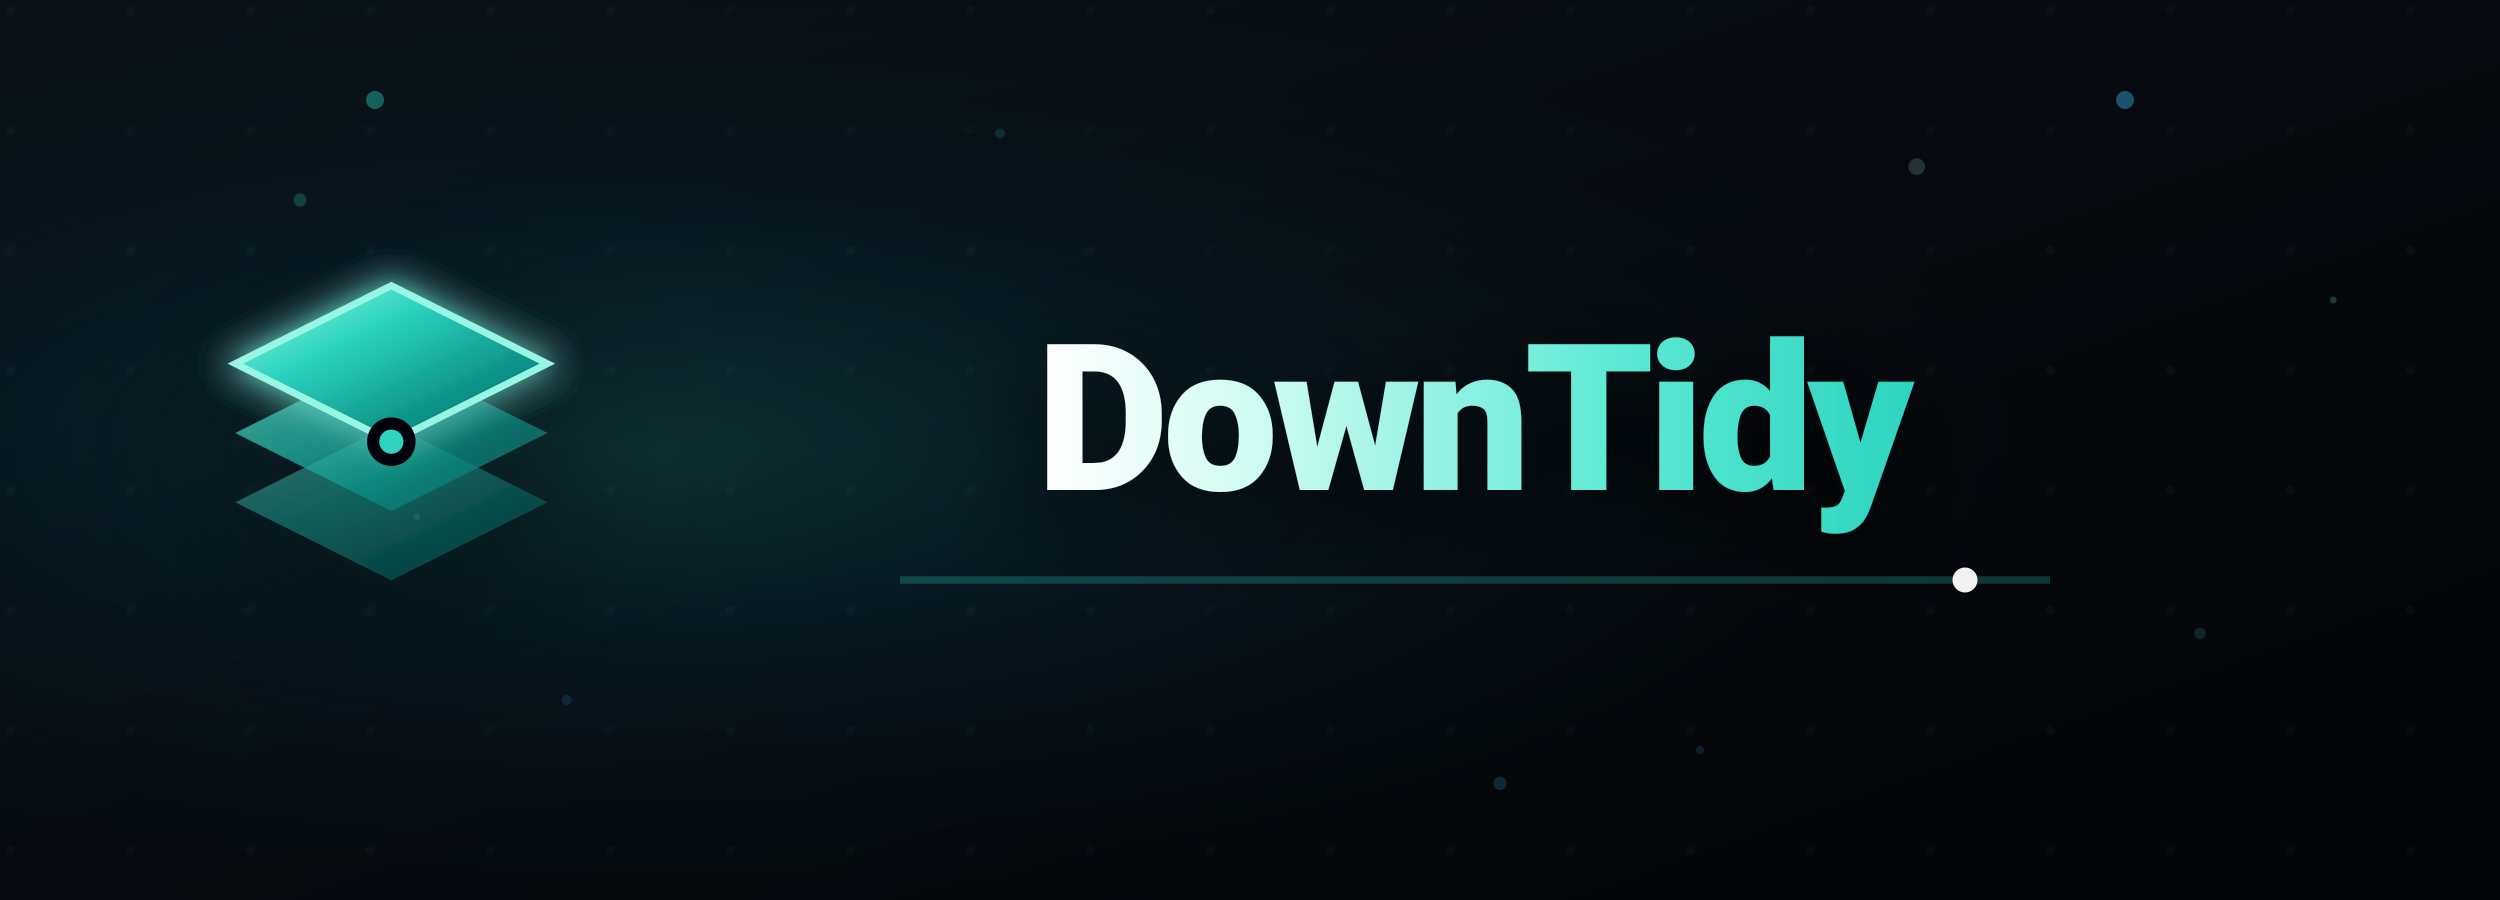
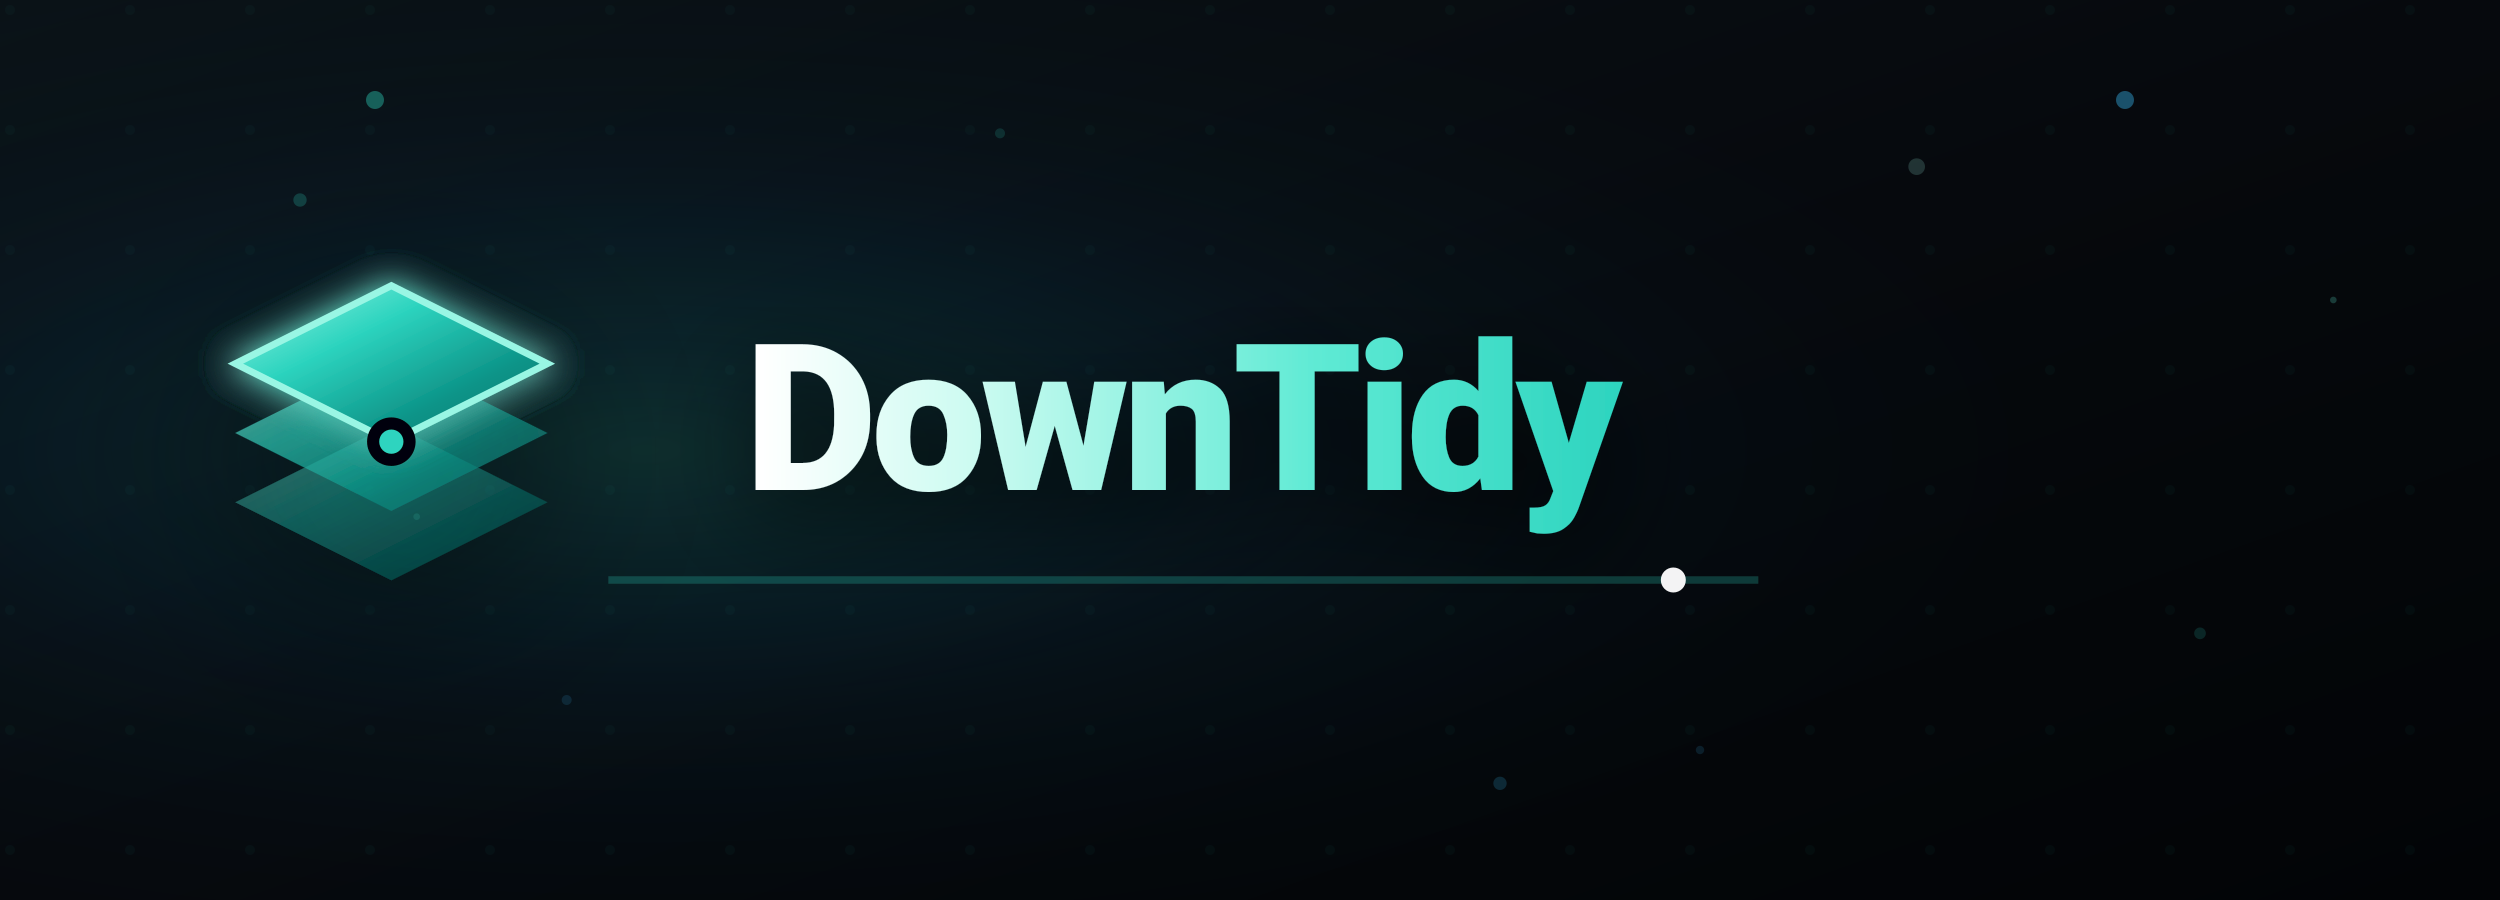
<svg xmlns="http://www.w3.org/2000/svg" width="1500" height="540" viewBox="0 0 1500 540">
  <defs>
    <linearGradient id="bgGrad" x1="0" y1="0" x2="1" y2="1">
      <stop offset="0%" stop-color="#0a1217" />
      <stop offset="50%" stop-color="#06090d" />
      <stop offset="100%" stop-color="#020406" />
    </linearGradient>
    <radialGradient id="ambientGlow" cx="26%" cy="50%" r="60%">
      <stop offset="0%" stop-color="#2dd4bf" stop-opacity="0.18" />
      <stop offset="50%" stop-color="#0ea5e9" stop-opacity="0.05" />
      <stop offset="100%" stop-color="#020406" stop-opacity="0" />
    </radialGradient>
    <linearGradient id="markGrad" x1="0" y1="0" x2="1" y2="1">
      <stop offset="0%" stop-color="#99f6e4" />
      <stop offset="35%" stop-color="#2dd4bf" />
      <stop offset="70%" stop-color="#0d9488" />
      <stop offset="100%" stop-color="#0f766e" />
    </linearGradient>
    <linearGradient id="textGrad" x1="0" y1="0" x2="1" y2="0">
      <stop offset="0%" stop-color="#ffffff" />
      <stop offset="25%" stop-color="#ccfbf1" />
      <stop offset="65%" stop-color="#5eead4" />
      <stop offset="100%" stop-color="#2dd4bf" />
    </linearGradient>
    <linearGradient id="lineGrad" x1="0" y1="0" x2="1" y2="0">
      <stop offset="0%" stop-color="#2dd4bf" stop-opacity="0" />
      <stop offset="20%" stop-color="#2dd4bf" stop-opacity="0.4" />
      <stop offset="50%" stop-color="#ffffff" stop-opacity="0.95" />
      <stop offset="80%" stop-color="#38bdf8" stop-opacity="0.4" />
      <stop offset="100%" stop-color="#0ea5e9" stop-opacity="0" />
    </linearGradient>
    <filter id="iconGlow" x="-100%" y="-100%" width="300%" height="300%">
      <feGaussianBlur stdDeviation="1.8" result="blur" />
      <feMerge>
        <feMergeNode in="blur" />
        <feMergeNode in="SourceGraphic" />
      </feMerge>
    </filter>
    <filter id="iconShadow" x="-100%" y="-100%" width="300%" height="300%">
      <feDropShadow dx="0" dy="8" stdDeviation="12" flood-color="#000000" flood-opacity="0.7" />
    </filter>
    <filter id="textShadow" x="-30%" y="-30%" width="160%" height="160%">
      <feDropShadow dx="0" dy="6" stdDeviation="10" flood-color="#000000" flood-opacity="0.75" />
    </filter>
    <pattern id="techGrid" width="72" height="72" patternUnits="userSpaceOnUse">
      <circle cx="6" cy="6" r="3" fill="#2dd4bf" opacity="0.035" />
    </pattern>
  </defs>
  <rect width="1500" height="540" fill="url(#bgGrad)" />
  <rect width="1500" height="540" fill="url(#ambientGlow)" />
  <rect width="1500" height="540" fill="url(#techGrid)" />
  <g opacity="0.45">
    <circle cx="180" cy="120" r="4" fill="#2dd4bf" opacity="0.5" />
    <circle cx="340" cy="420" r="3" fill="#38bdf8" opacity="0.3" />
    <circle cx="250" cy="310" r="2" fill="#5eead4" opacity="0.4" />
    <circle cx="1150" cy="100" r="5" fill="#99f6e4" opacity="0.4" />
    <circle cx="1320" cy="380" r="3.5" fill="#2dd4bf" opacity="0.35" />
    <circle cx="1020" cy="450" r="2.5" fill="#38bdf8" opacity="0.3" />
    <circle cx="1400" cy="180" r="2" fill="#5eead4" opacity="0.5" />
    <circle cx="600" cy="80" r="3" fill="#2dd4bf" opacity="0.35" />
    <circle cx="900" cy="470" r="4" fill="#38bdf8" opacity="0.4" />
  </g>
  <g filter="url(#iconShadow)" transform="translate(110, 135) scale(5.2)">
    <path d="M6 32l18 9 18-9-18-9-18 9z" fill="url(#markGrad)" opacity="0.3" />
    <path d="M6 24l18 9 18-9-18-9-18 9z" fill="url(#markGrad)" opacity="0.6" />
    <path d="M6 16l18 9 18-9-18-9-18 9z" fill="url(#markGrad)" stroke="#99f6e4" stroke-width="0.8" filter="url(#iconGlow)" />
    <circle cx="24" cy="25" r="2.8" fill="#030507" />
    <circle cx="24" cy="25" r="1.4" fill="#2dd4bf" />
  </g>
-   <g transform="translate(885, 0) scale(3)">
+   <g transform="translate(710, 0) scale(3)">
    <g filter="url(#textShadow)">
      <text x="0" y="98" text-anchor="middle" font-family="system-ui, -apple-system, 'Segoe UI', Roboto, Helvetica, Arial, sans-serif" font-size="41" font-weight="800" letter-spacing="-1.2" fill="url(#textGrad)">
        DownTidy
      </text>
    </g>
    <g opacity="0.95">
      <line x1="-115" y1="116" x2="115" y2="116" stroke="#2dd4bf" stroke-width="1.5" opacity="0.25" />
      <line x1="-98" y1="116" x2="98" y2="116" stroke="url(#lineGrad)" stroke-width="2" />
      <circle cx="98" cy="116" r="2.5" fill="#ffffff" />
    </g>
  </g>
  <circle cx="225" cy="60" r="5.4" fill="#2dd4bf" opacity="0.4" />
  <circle cx="1275" cy="60" r="5.4" fill="#38bdf8" opacity="0.4" />
</svg>
